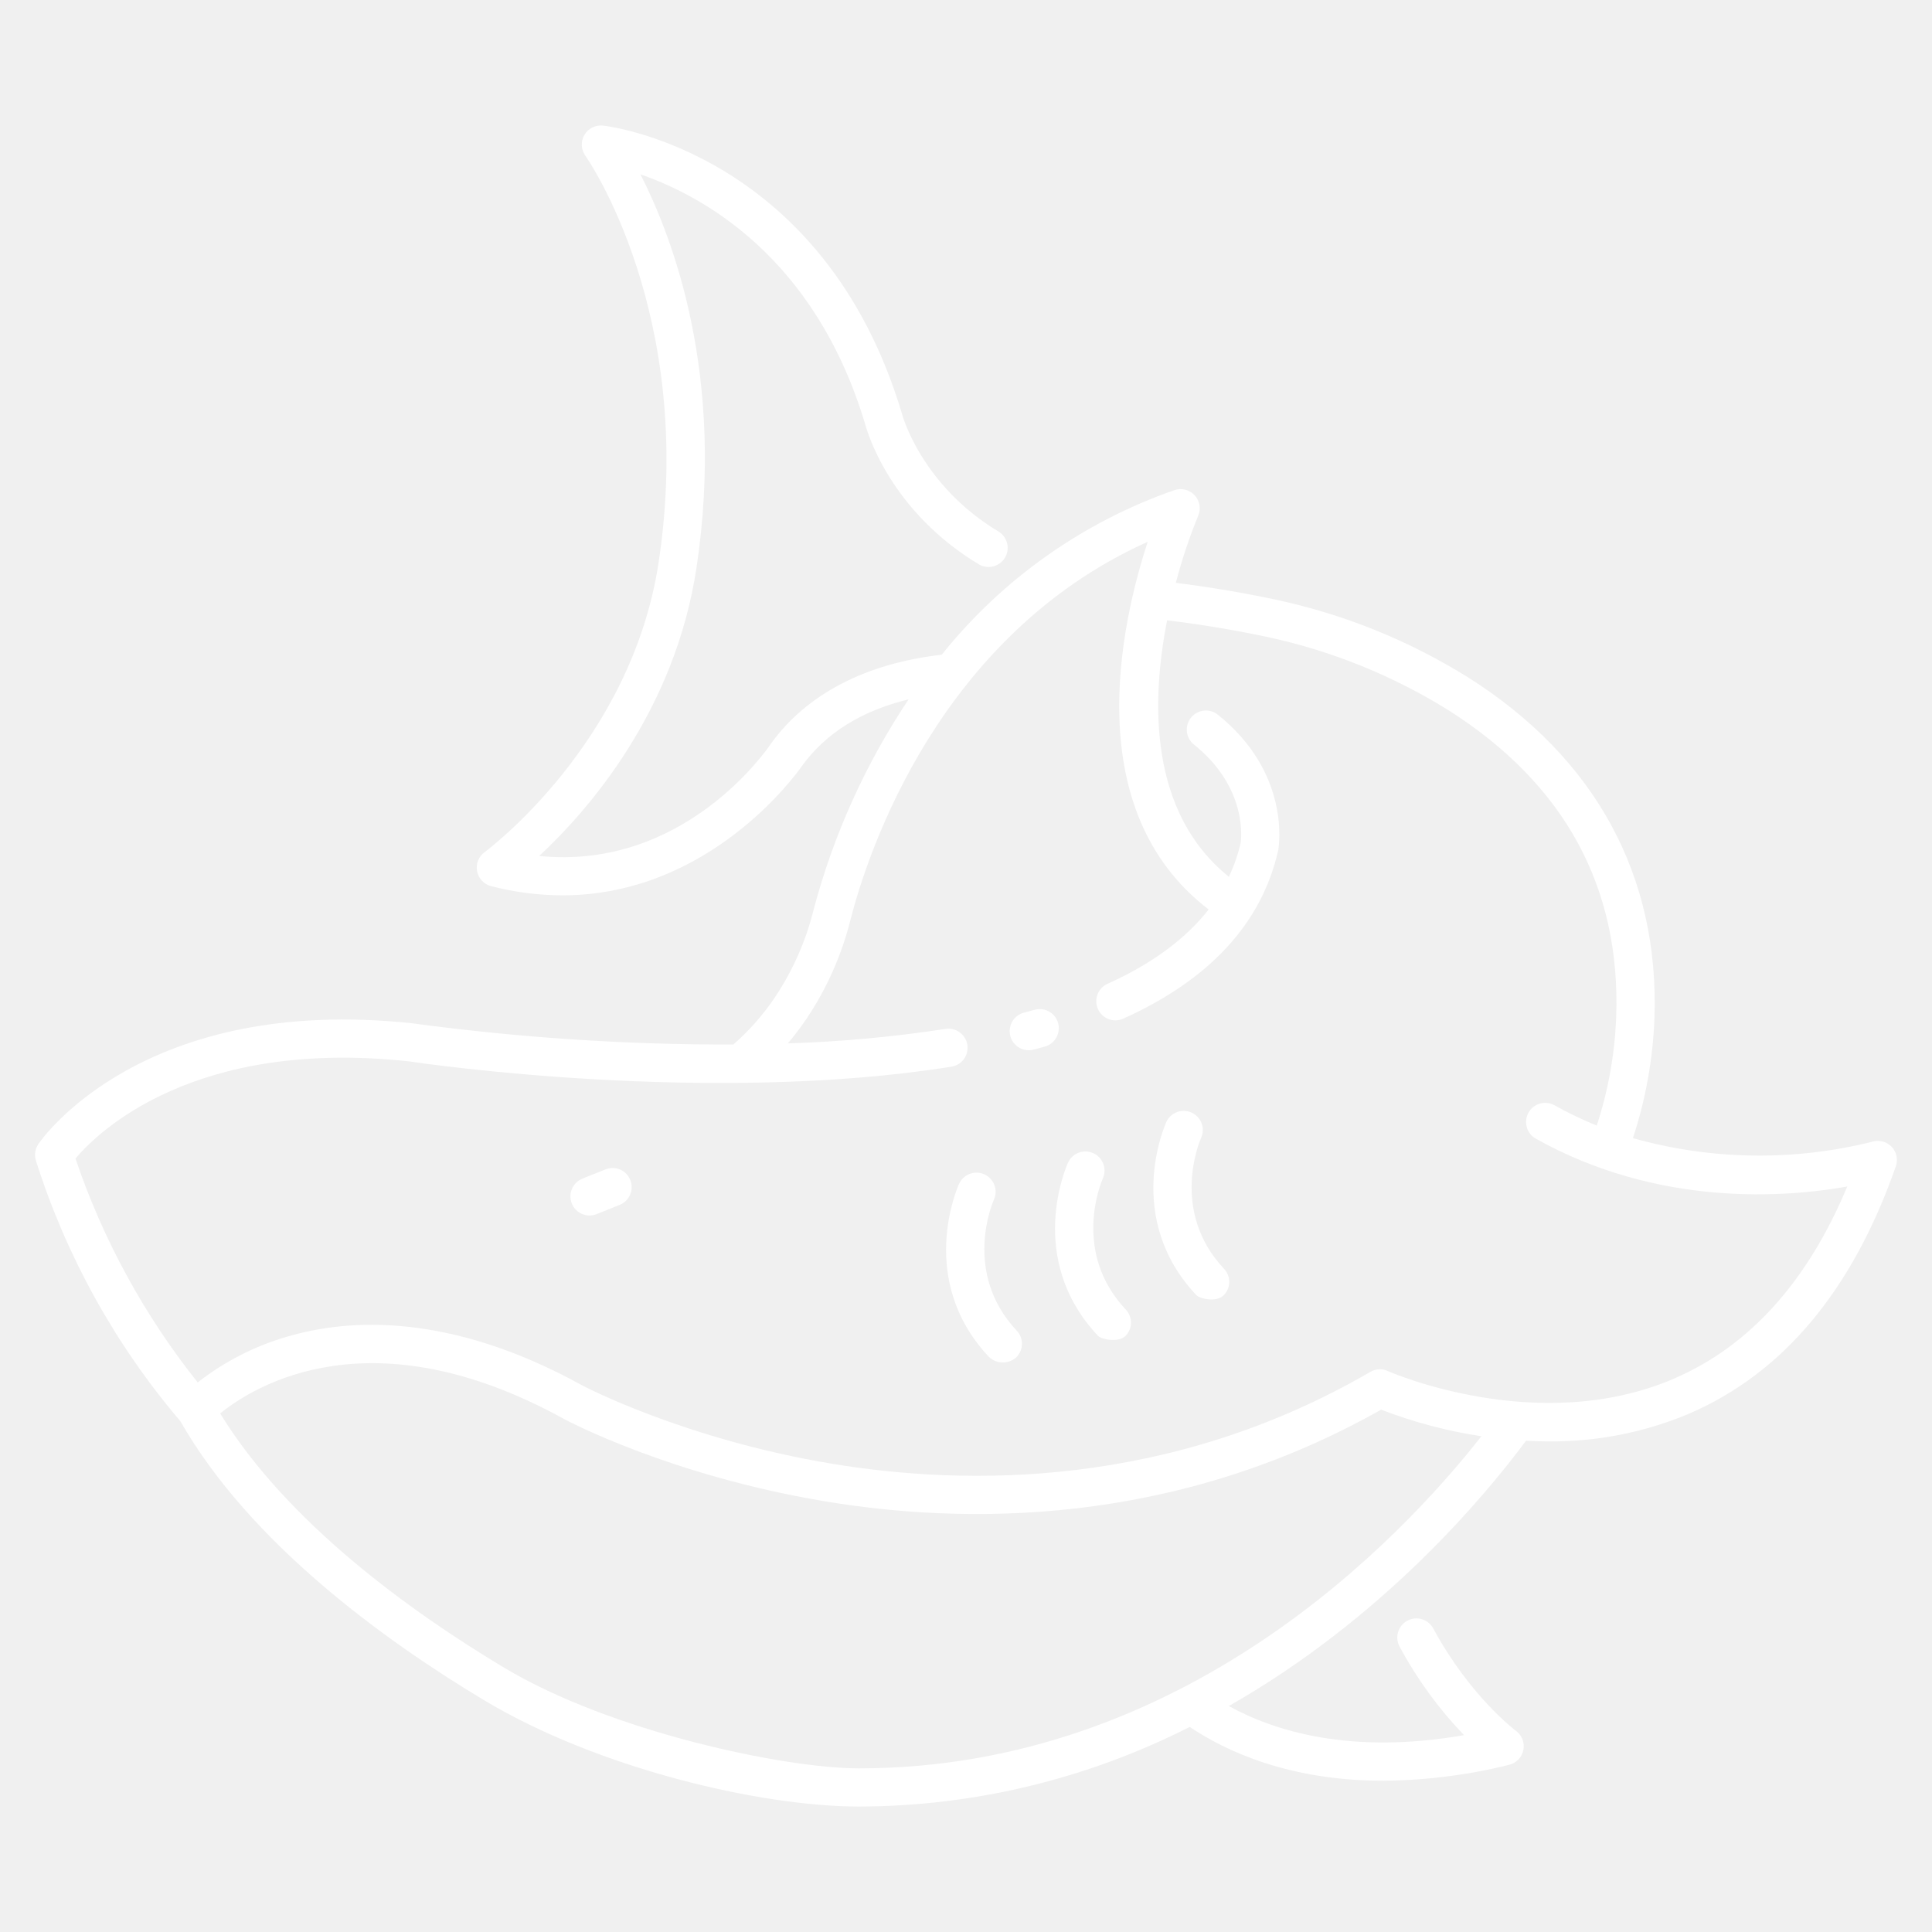
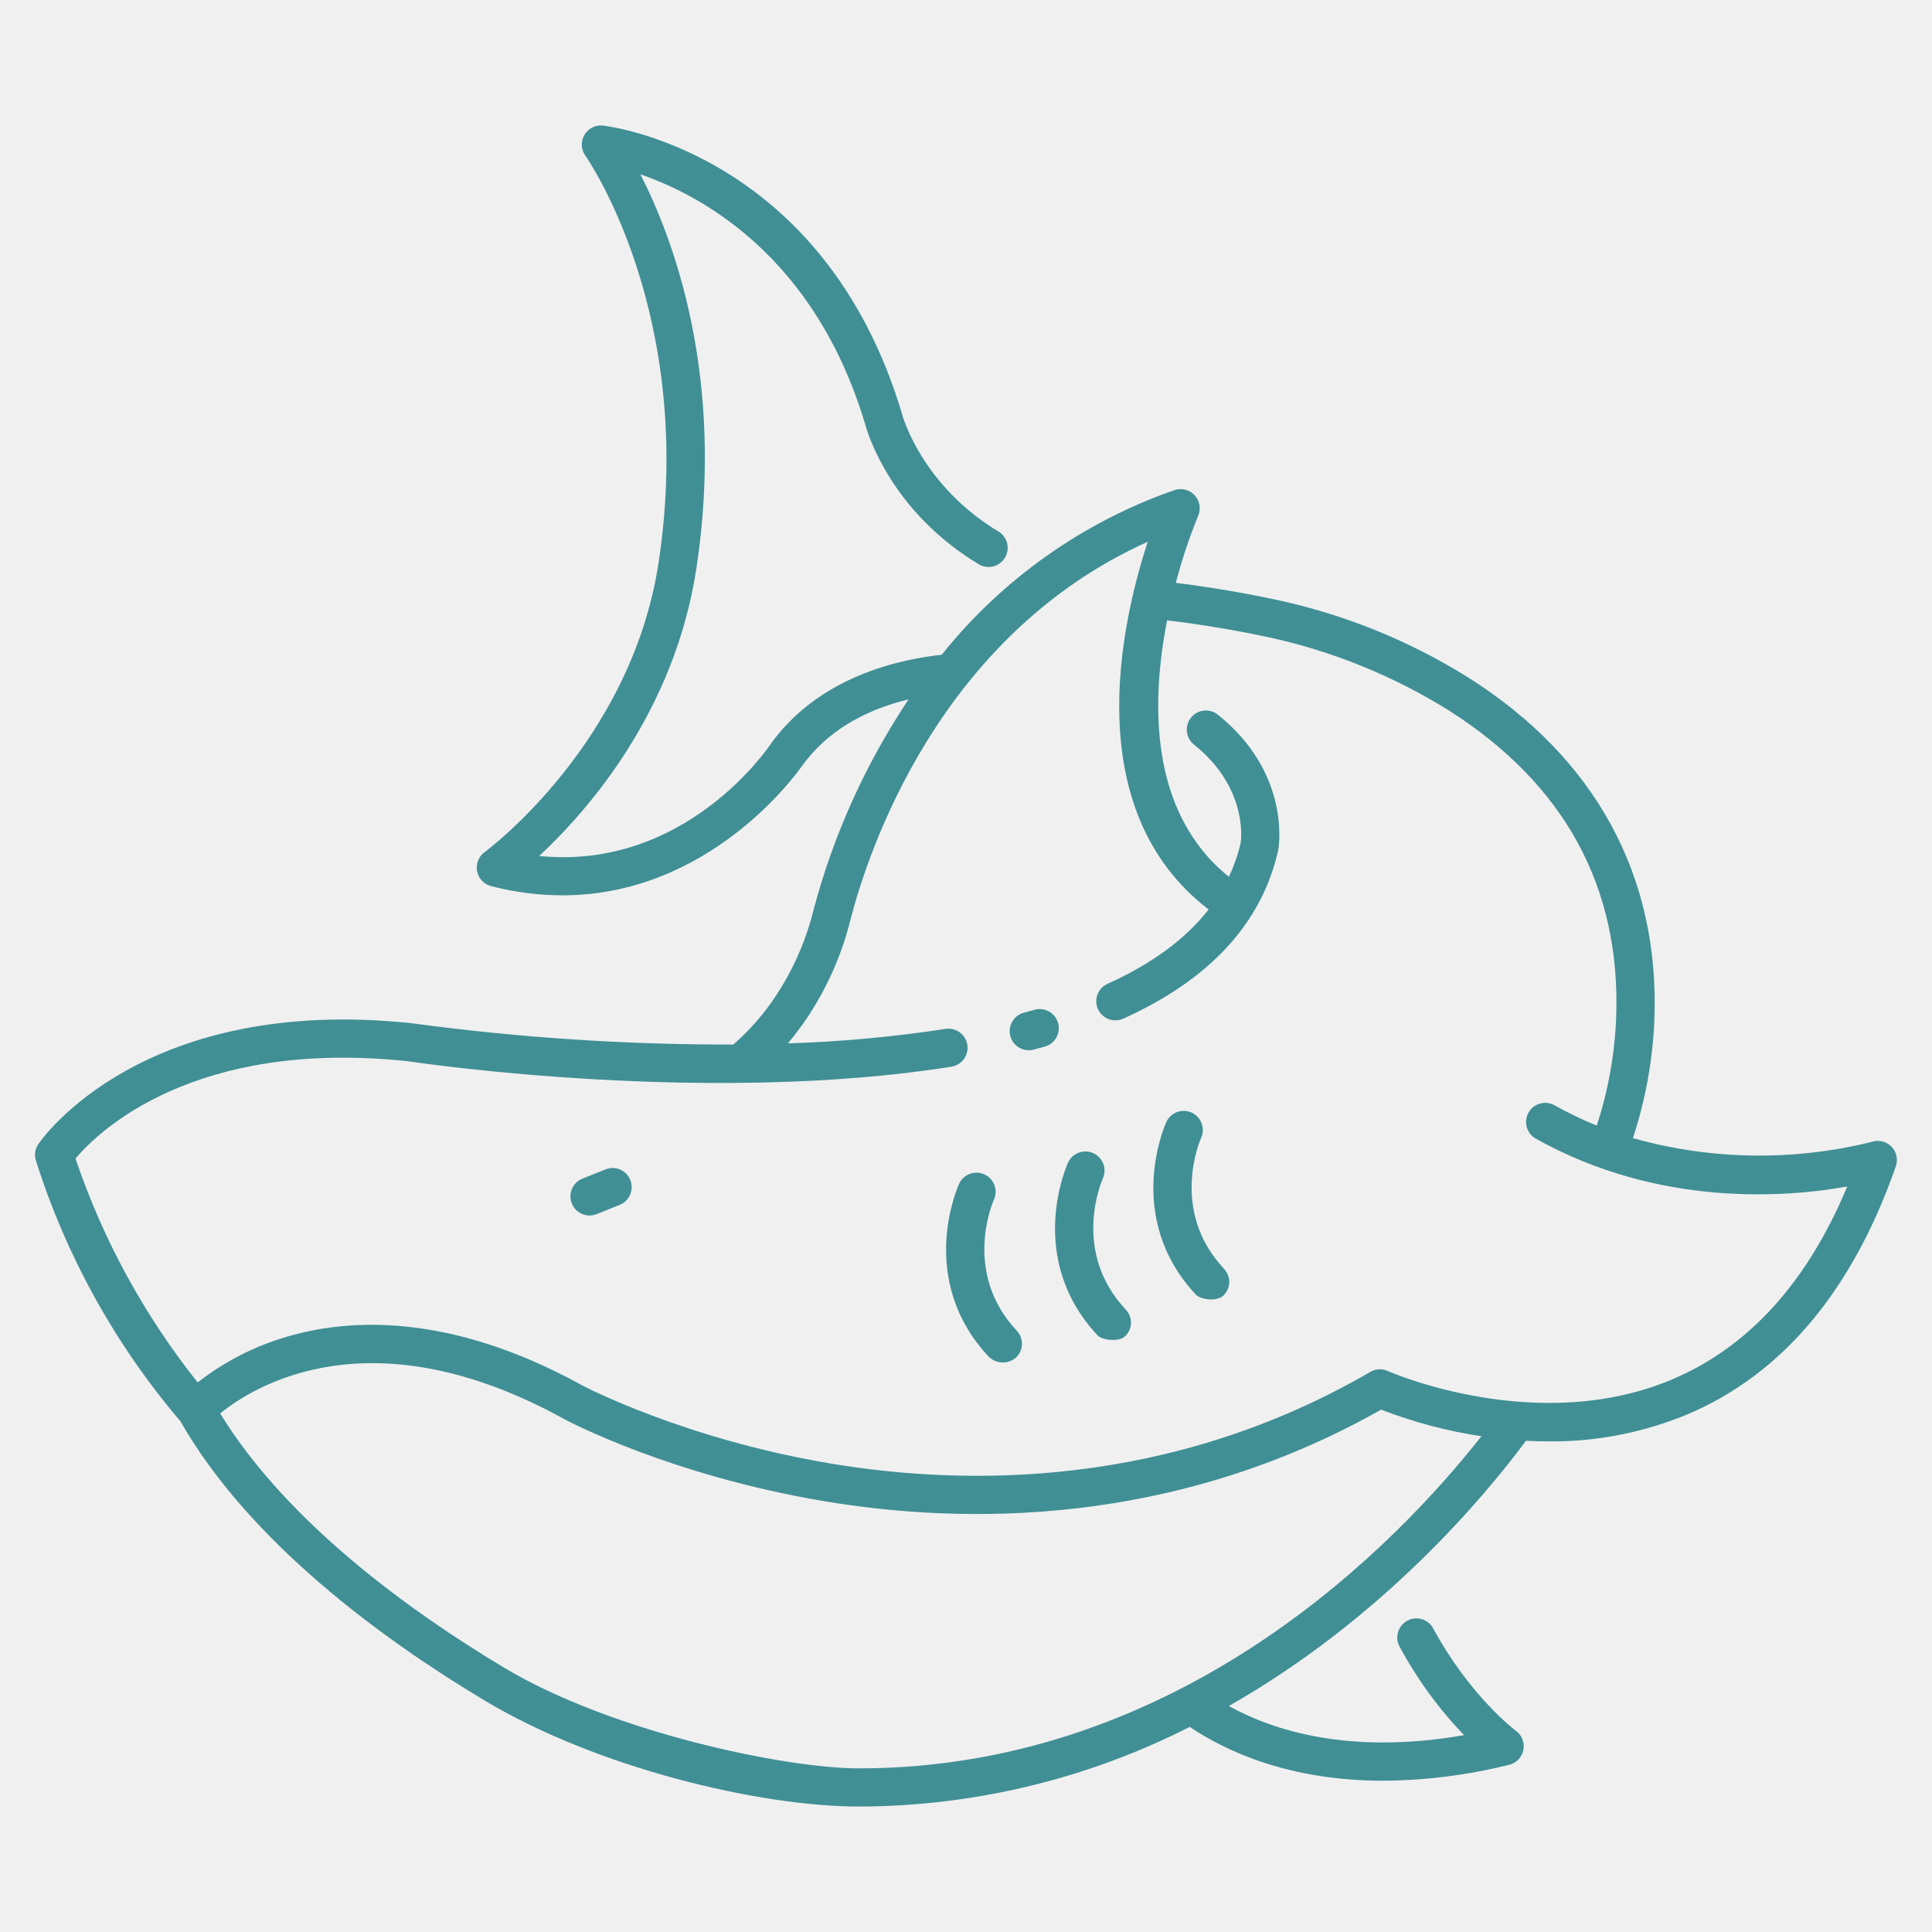
<svg xmlns="http://www.w3.org/2000/svg" width="63" height="63" fill="none">
-   <path d="M34.503 33.36a.624.624 0 00-.768-.432l-.304.083a.624.624 0 10.317 1.204c.108-.028.215-.058.322-.087a.623.623 0 00.433-.767z" fill="#fff" />
-   <path d="M61.054 37.23c-2.568.641-5.259.6-7.807-.117a14.17 14.17 0 00.701-3.886c.173-4.664-1.925-8.513-6.066-11.132a19.541 19.541 0 00-6.287-2.542 38.634 38.634 0 00-3.253-.547c.194-.743.437-1.473.728-2.184a.624.624 0 00-.775-.839 16.819 16.819 0 00-7.587 5.367c-2.469.281-4.39 1.278-5.56 2.887a1.06 1.06 0 00-.013.02c-.123.183-2.828 4.132-7.552 3.655 1.573-1.463 4.422-4.694 5.13-9.407.935-6.22-.754-10.714-1.829-12.82 2.007.693 5.694 2.683 7.33 8.154.067.25.819 2.842 3.734 4.58a.624.624 0 00.638-1.07c-2.538-1.514-3.162-3.81-3.167-3.831a.409.409 0 00-.007-.026C26.886 5.03 19.96 4.13 19.666 4.095a.624.624 0 00-.578.983c.037.05 3.61 5.144 2.392 13.242-.89 5.93-5.629 9.431-5.676 9.466a.624.624 0 00.211 1.11 9.35 9.35 0 002.322.3c4.796 0 7.623-3.942 7.824-4.232.776-1.065 1.94-1.788 3.468-2.16a22.937 22.937 0 00-3.102 6.874 9.006 9.006 0 01-1.245 2.823 7.835 7.835 0 01-1.369 1.56 76.873 76.873 0 01-10.471-.693c-8.764-.934-12.055 3.738-12.191 3.938a.623.623 0 00-.08.539 24.523 24.523 0 004.71 8.497c2.269 3.974 6.643 7.146 9.923 9.11 3.679 2.205 8.97 3.457 12.208 3.457a23.914 23.914 0 0010.783-2.597c1.194.802 3.255 1.755 6.31 1.755a17.536 17.536 0 004.106-.519.623.623 0 00.222-1.108c-.015-.01-1.496-1.118-2.698-3.34a.623.623 0 10-1.096.594 13.192 13.192 0 002.102 2.887c-3.706.646-6.196-.135-7.671-.95 4.99-2.839 8.298-6.774 9.69-8.649.24.013.483.02.732.02 1.57.015 3.127-.291 4.575-.899 3.072-1.317 5.345-4.034 6.754-8.072a.623.623 0 00-.768-.802l.001.001zM28.011 57.664c-2.43 0-8.076-1.189-11.567-3.28-3.048-1.826-7.072-4.721-9.265-8.293 1.106-.898 4.932-3.288 11.22.184.138.074 3.467 1.834 8.46 2.674 4.554.766 11.38.857 18.178-2.982 1.055.407 2.151.698 3.27.867-2.65 3.373-9.712 10.83-20.296 10.83zm26.575-12.708c-4.433 1.907-9.285-.227-9.333-.249a.613.613 0 00-.57.03c-6.55 3.801-13.172 3.724-17.575 2.99-4.802-.8-8.09-2.534-8.115-2.547-4.333-2.393-7.634-2.186-9.64-1.59a8.596 8.596 0 00-2.906 1.49 24.135 24.135 0 01-3.986-7.302c.75-.886 3.864-3.912 10.836-3.173.56.084 9.866 1.433 17.73.178a.623.623 0 00-.198-1.231c-1.7.26-3.416.418-5.137.471.221-.264.429-.539.622-.824a10.254 10.254 0 001.42-3.212c.564-2.193 2.873-9.256 9.692-12.32-.884 2.699-2.238 8.753 1.986 11.99-.751.961-1.851 1.773-3.297 2.424a.623.623 0 10.512 1.136c2.815-1.267 4.514-3.11 5.05-5.476a.35.35 0 00.006-.028c.018-.102.416-2.512-1.991-4.424a.624.624 0 00-.775.977c1.755 1.393 1.562 3.064 1.54 3.219a5.45 5.45 0 01-.385 1.106c-2.606-2.1-2.538-5.697-2.014-8.363a37.608 37.608 0 013.303.55 18.573 18.573 0 015.886 2.39c3.776 2.402 5.611 5.77 5.454 10.012a12.93 12.93 0 01-.633 3.524c-.48-.195-.946-.42-1.398-.673a.624.624 0 00-.611 1.087c4.026 2.262 8.194 1.927 10.177 1.573-1.293 3.101-3.19 5.206-5.65 6.264z" fill="#fff" />
-   <path d="M19.741 38.134l-.748.3a.623.623 0 10.463 1.157l.748-.3a.625.625 0 00.35-.811.62.62 0 00-.813-.346zm12.669.985a.623.623 0 00-1.136-.514c-.058.127-1.383 3.131.972 5.64a.658.658 0 00.881.027.621.621 0 00.028-.88c-1.772-1.888-.79-4.171-.745-4.273zm3.552-.691a.623.623 0 10-1.136-.514c-.057.127-1.382 3.132.973 5.64.123.13.648.225.88.028a.614.614 0 00.029-.881c-1.772-1.887-.792-4.168-.746-4.273zm3.206-1.328a.623.623 0 00-1.135-.514c-.058.127-1.383 3.132.972 5.64.122.13.644.24.88.028a.617.617 0 00.028-.881c-1.772-1.889-.789-4.174-.745-4.273z" fill="#fff" />
+   <path d="M34.503 33.36a.624.624 0 00-.768-.432l-.304.083a.624.624 0 10.317 1.204c.108-.028.215-.058.322-.087a.623.623 0 00.433-.767z" fill="#408F95" />
+   <path d="M61.054 37.23c-2.568.641-5.259.6-7.807-.117a14.17 14.17 0 00.701-3.886c.173-4.664-1.925-8.513-6.066-11.132a19.541 19.541 0 00-6.287-2.542 38.634 38.634 0 00-3.253-.547c.194-.743.437-1.473.728-2.184a.624.624 0 00-.775-.839 16.819 16.819 0 00-7.587 5.367c-2.469.281-4.39 1.278-5.56 2.887a1.06 1.06 0 00-.013.02c-.123.183-2.828 4.132-7.552 3.655 1.573-1.463 4.422-4.694 5.13-9.407.935-6.22-.754-10.714-1.829-12.82 2.007.693 5.694 2.683 7.33 8.154.067.25.819 2.842 3.734 4.58a.624.624 0 00.638-1.07c-2.538-1.514-3.162-3.81-3.167-3.831a.409.409 0 00-.007-.026C26.886 5.03 19.96 4.13 19.666 4.095a.624.624 0 00-.578.983c.037.05 3.61 5.144 2.392 13.242-.89 5.93-5.629 9.431-5.676 9.466a.624.624 0 00.211 1.11 9.35 9.35 0 002.322.3c4.796 0 7.623-3.942 7.824-4.232.776-1.065 1.94-1.788 3.468-2.16a22.937 22.937 0 00-3.102 6.874 9.006 9.006 0 01-1.245 2.823 7.835 7.835 0 01-1.369 1.56 76.873 76.873 0 01-10.471-.693c-8.764-.934-12.055 3.738-12.191 3.938a.623.623 0 00-.08.539 24.523 24.523 0 004.71 8.497c2.269 3.974 6.643 7.146 9.923 9.11 3.679 2.205 8.97 3.457 12.208 3.457a23.914 23.914 0 0010.783-2.597c1.194.802 3.255 1.755 6.31 1.755a17.536 17.536 0 004.106-.519.623.623 0 00.222-1.108c-.015-.01-1.496-1.118-2.698-3.34a.623.623 0 10-1.096.594 13.192 13.192 0 002.102 2.887c-3.706.646-6.196-.135-7.671-.95 4.99-2.839 8.298-6.774 9.69-8.649.24.013.483.02.732.02 1.57.015 3.127-.291 4.575-.899 3.072-1.317 5.345-4.034 6.754-8.072a.623.623 0 00-.768-.802l.001.001zM28.011 57.664c-2.43 0-8.076-1.189-11.567-3.28-3.048-1.826-7.072-4.721-9.265-8.293 1.106-.898 4.932-3.288 11.22.184.138.074 3.467 1.834 8.46 2.674 4.554.766 11.38.857 18.178-2.982 1.055.407 2.151.698 3.27.867-2.65 3.373-9.712 10.83-20.296 10.83zm26.575-12.708c-4.433 1.907-9.285-.227-9.333-.249a.613.613 0 00-.57.03c-6.55 3.801-13.172 3.724-17.575 2.99-4.802-.8-8.09-2.534-8.115-2.547-4.333-2.393-7.634-2.186-9.64-1.59a8.596 8.596 0 00-2.906 1.49 24.135 24.135 0 01-3.986-7.302c.75-.886 3.864-3.912 10.836-3.173.56.084 9.866 1.433 17.73.178a.623.623 0 00-.198-1.231c-1.7.26-3.416.418-5.137.471.221-.264.429-.539.622-.824a10.254 10.254 0 001.42-3.212c.564-2.193 2.873-9.256 9.692-12.32-.884 2.699-2.238 8.753 1.986 11.99-.751.961-1.851 1.773-3.297 2.424a.623.623 0 10.512 1.136c2.815-1.267 4.514-3.11 5.05-5.476a.35.35 0 00.006-.028c.018-.102.416-2.512-1.991-4.424a.624.624 0 00-.775.977c1.755 1.393 1.562 3.064 1.54 3.219a5.45 5.45 0 01-.385 1.106c-2.606-2.1-2.538-5.697-2.014-8.363a37.608 37.608 0 013.303.55 18.573 18.573 0 015.886 2.39c3.776 2.402 5.611 5.77 5.454 10.012a12.93 12.93 0 01-.633 3.524c-.48-.195-.946-.42-1.398-.673a.624.624 0 00-.611 1.087c4.026 2.262 8.194 1.927 10.177 1.573-1.293 3.101-3.19 5.206-5.65 6.264z" fill="#408F95" />
+   <path d="M19.741 38.134l-.748.3a.623.623 0 10.463 1.157l.748-.3a.625.625 0 00.35-.811.62.62 0 00-.813-.346zm12.669.985a.623.623 0 00-1.136-.514c-.058.127-1.383 3.131.972 5.64a.658.658 0 00.881.027.621.621 0 00.028-.88c-1.772-1.888-.79-4.171-.745-4.273zm3.552-.691a.623.623 0 10-1.136-.514c-.057.127-1.382 3.132.973 5.64.123.13.648.225.88.028a.614.614 0 00.029-.881c-1.772-1.887-.792-4.168-.746-4.273zm3.206-1.328a.623.623 0 00-1.135-.514c-.058.127-1.383 3.132.972 5.64.122.13.644.24.88.028a.617.617 0 00.028-.881c-1.772-1.889-.789-4.174-.745-4.273z" fill="#408F95" />
</svg>
